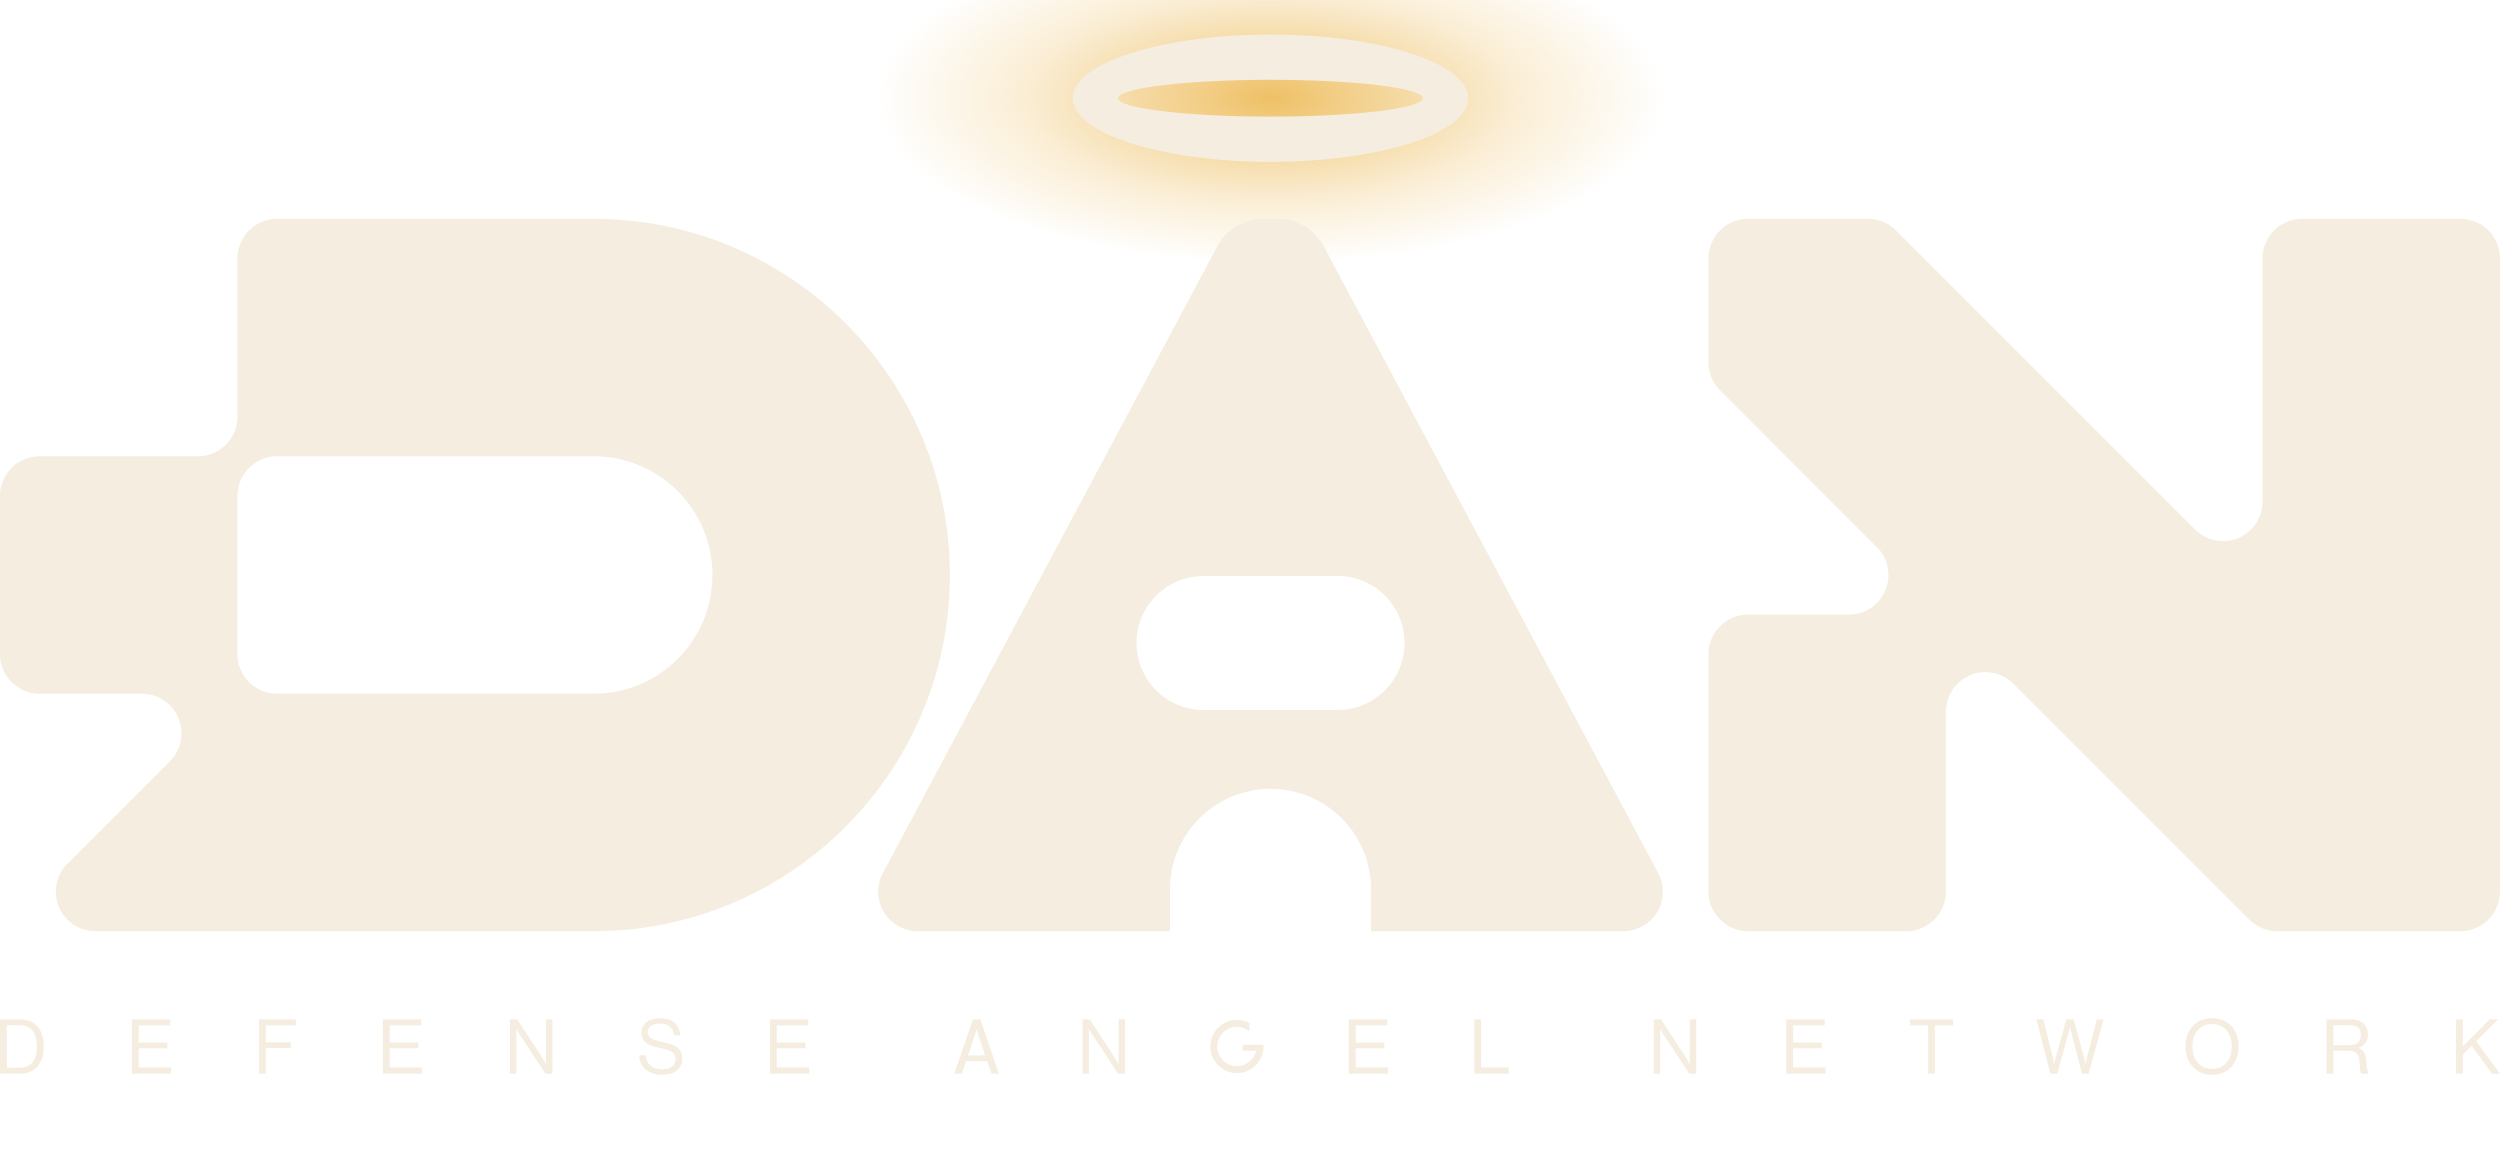
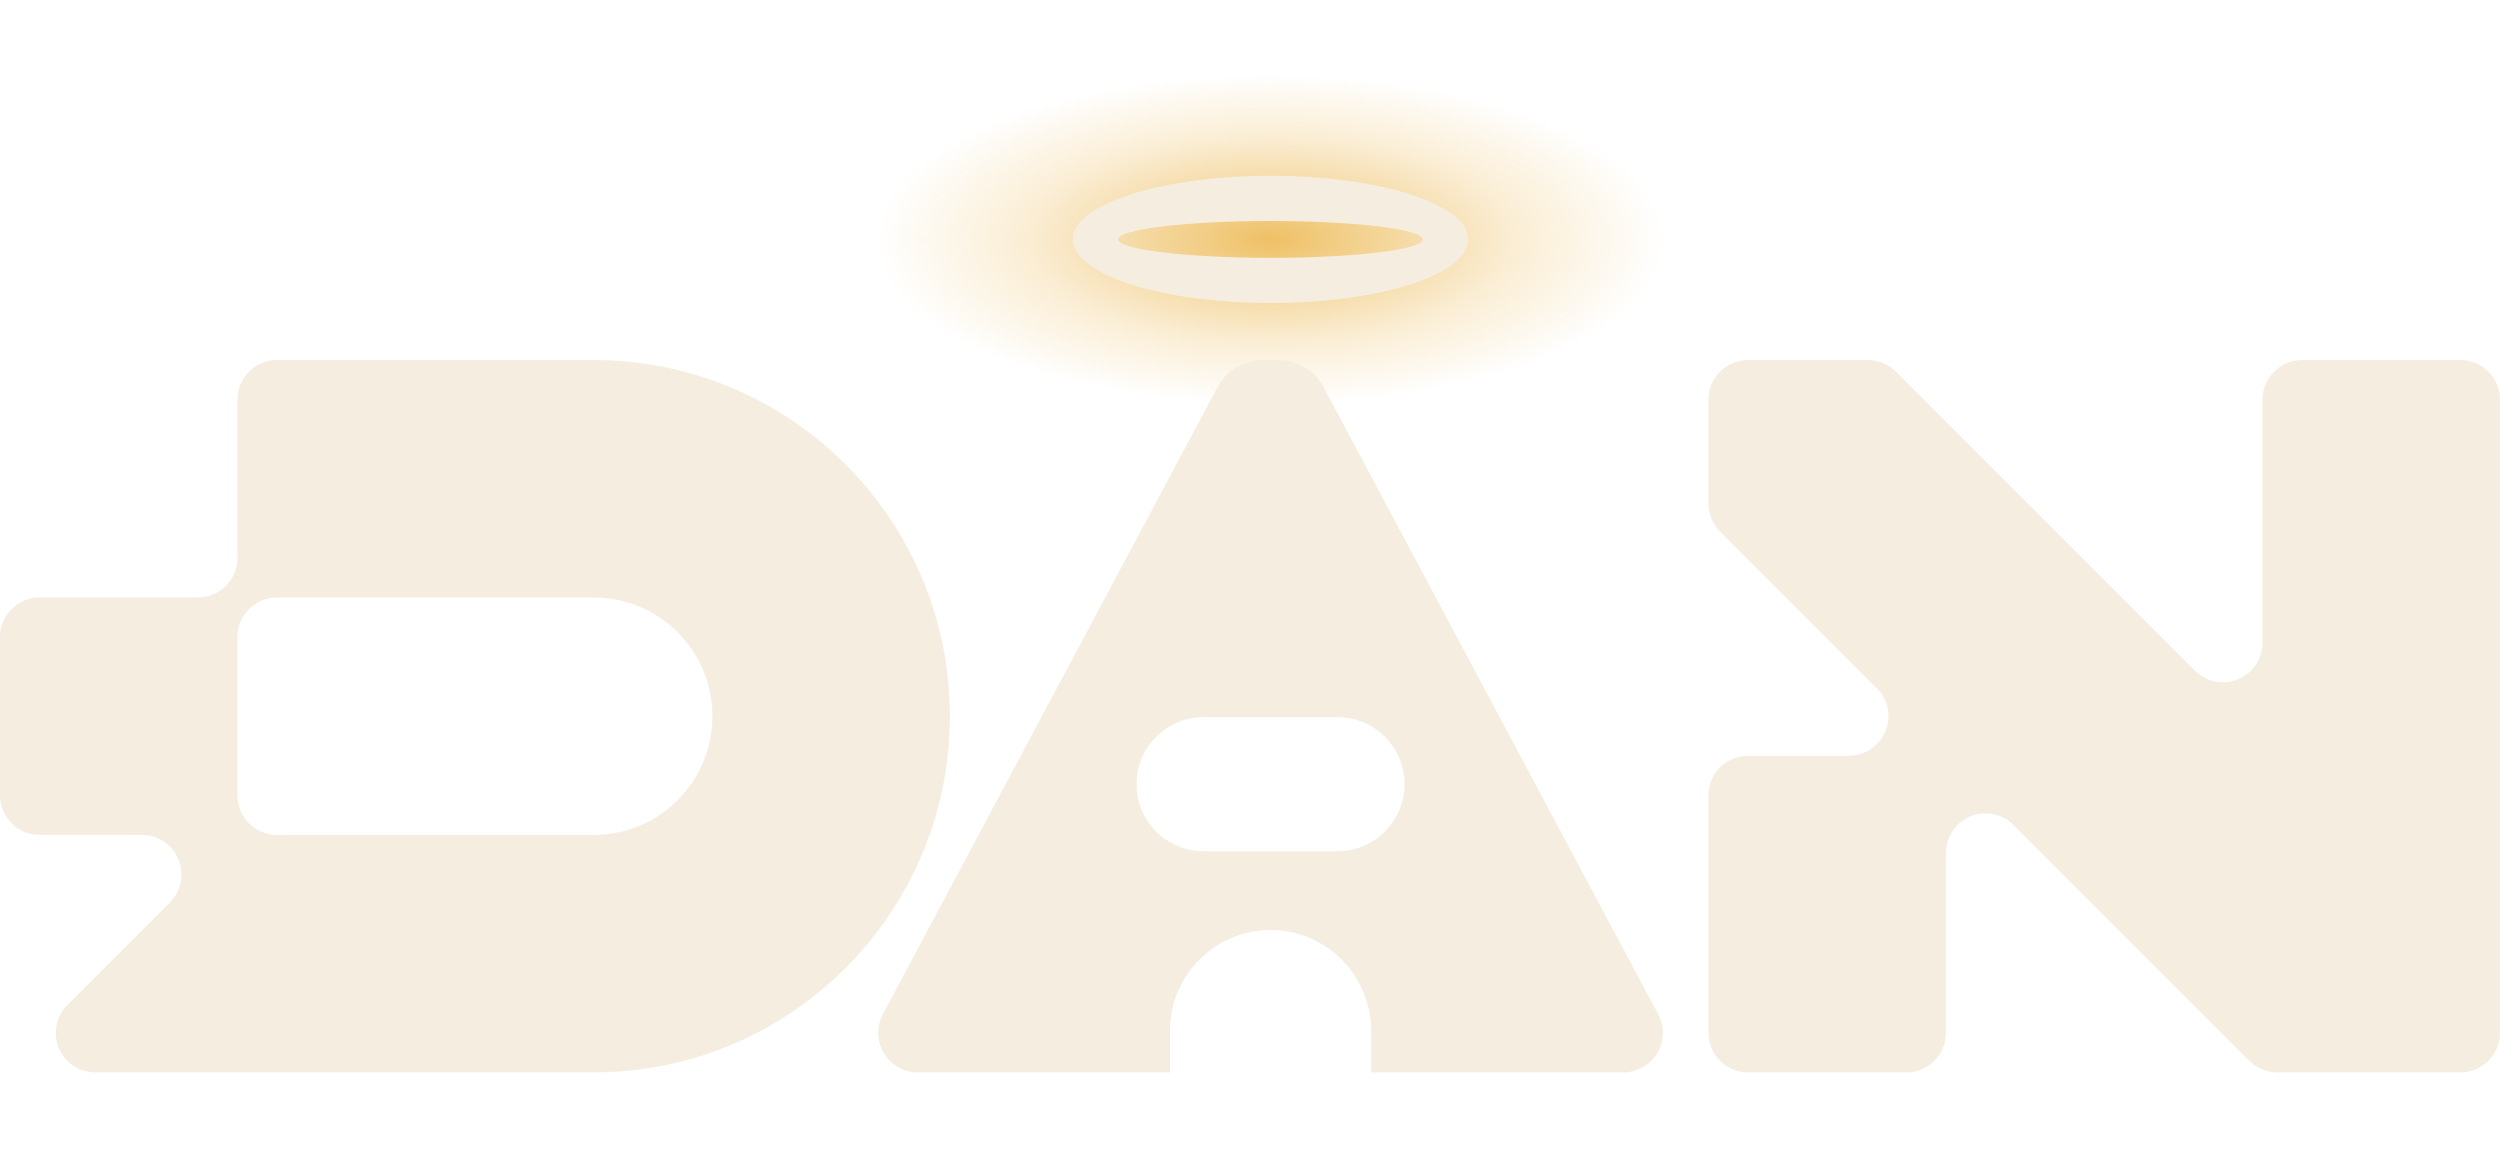
- <svg xmlns="http://www.w3.org/2000/svg" width="1492.64" height="686.8" viewBox="0 166 1492.64 437" role="img" aria-label="DAN — Defense Angel Network">
+ <svg xmlns="http://www.w3.org/2000/svg" width="1492.64" height="686.8" viewBox="0 -1.8 1492.64 604" role="img" aria-label="DAN — Defense Angel Network">
  <defs>
    <path id="g4" fill-rule="nonzero" d="M 57.93 649.71 L 80.85 649.71 L 80.85 653.3 L 62.02 653.3 L 62.02 663.55 L 79.12 663.55 L 79.12 667 L 62.02 667 L 62.02 678.39 L 81.39 678.39 L 81.39 682.16 L 57.93 682.16 Z M 57.93 649.71 " />
    <path id="g6" fill-rule="nonzero" d="M 221.18 649.71 L 225.49 649.71 L 240.29 672.27 C 241.38 673.95 242.64 676.44 242.64 676.44 L 242.73 676.44 L 242.73 649.71 L 246.55 649.71 L 246.55 682.16 L 242.38 682.16 L 227.49 659.56 C 226.45 657.97 225.09 655.52 225.09 655.52 L 224.99 655.52 L 224.99 682.16 L 221.18 682.16 Z M 221.18 649.71 " />
    <radialGradient id="DAN-halo-glow">
      <stop offset="0" stop-color="#E8A82A" stop-opacity="0.72" />
      <stop offset="0.3" stop-color="#E8A82A" stop-opacity="0.46" />
      <stop offset="0.62" stop-color="#E8A82A" stop-opacity="0.2" />
      <stop offset="1" stop-color="#E8A82A" stop-opacity="0" />
    </radialGradient>
  </defs>
  <ellipse cx="758.58" cy="99.74" rx="236" ry="98.8" fill="url(#DAN-halo-glow)" />
  <g fill="#F5EEE0">
    <path fill-rule="nonzero" d="M 354.46 455.3 L 165.41 455.3 C 160.69 455.3 156.28 453.93 152.61 451.52 C 146.11 447.35 141.78 439.98 141.78 431.67 L 141.78 337.15 C 141.78 328.84 146.11 321.48 152.61 317.3 C 156.28 314.9 160.69 313.52 165.41 313.52 L 354.46 313.52 C 393.6 313.52 425.35 345.27 425.35 384.41 C 425.35 423.56 393.6 455.3 354.46 455.3 M 555 313.52 C 525.82 230.93 447.05 171.74 354.46 171.74 L 165.41 171.74 C 152.38 171.74 141.78 182.33 141.78 195.37 L 141.78 289.89 C 141.78 302.93 131.19 313.52 118.15 313.52 L 23.63 313.52 C 10.59 313.52 0 324.11 0 337.15 L 0 431.67 C 0 444.71 10.59 455.3 23.63 455.3 L 84.71 455.3 C 97.79 455.3 108.34 465.9 108.34 478.93 C 108.34 485.47 105.71 491.38 101.45 495.63 L 41.91 555.22 C 41.71 555.38 41.55 555.54 41.35 555.73 L 39.23 557.86 C 39.03 558.05 38.87 558.21 38.71 558.41 C 35.33 562.51 33.32 567.74 33.32 573.45 C 33.32 586.49 43.91 597.09 56.95 597.09 L 354.46 597.09 C 447.05 597.09 525.82 537.89 555 455.3 C 562.88 433.13 567.13 409.26 567.13 384.41 C 567.13 359.56 562.88 335.7 555 313.52 " transform="translate(0,0)" />
    <path fill-rule="evenodd" d="M 39.4 597.09 A 23.63 23.63 0 0 1 18.55 562.33 L 218.32 187.99 A 30.72 30.72 0 0 1 245.43 171.74 L 254.57 171.74 A 30.72 30.72 0 0 1 281.68 187.99 L 481.45 562.33 A 23.63 23.63 0 0 1 460.61 597.09 L 39.4 597.09 Z M 210 385 L 290 385 A 40 40 0 0 1 290 465 L 210 465 A 40 40 0 0 1 210 385 Z M 190 597.09 L 190 572.09 A 60 60 0 0 1 310 572.09 L 310 597.09 Z" transform="translate(508.58,0)" />
    <path fill-rule="nonzero" d="M 791.62 573.45 L 791.62 431.67 C 791.62 418.64 802.21 408.04 815.25 408.04 L 875.46 408.04 C 888.5 408.04 899.1 397.45 899.1 384.41 C 899.1 378.43 896.89 372.95 893.19 368.82 C 892.6 368.14 891.97 367.48 891.3 366.93 L 837.89 313.52 L 798.04 273.66 C 794.06 269.45 791.62 263.78 791.62 257.52 L 791.62 195.37 C 791.62 182.33 802.21 171.74 815.25 171.74 L 886.81 171.74 C 893.35 171.74 899.25 174.38 903.55 178.67 L 1082.11 357.23 C 1086.37 361.53 1092.27 364.17 1098.81 364.17 C 1111.85 364.17 1122.44 353.57 1122.44 340.54 L 1122.44 195.37 C 1122.44 182.33 1133.04 171.74 1146.07 171.74 L 1240.59 171.74 C 1253.63 171.74 1264.23 182.33 1264.23 195.37 L 1264.23 573.45 C 1264.23 586.49 1253.63 597.09 1240.59 597.09 L 1131.23 597.09 C 1128.11 597.09 1125.16 596.5 1122.44 595.39 C 1119.49 594.21 1116.85 592.44 1114.64 590.27 C 1114.53 590.19 1114.45 590.07 1114.37 590 L 973.73 449.36 C 969.48 445.06 963.57 442.43 957.03 442.43 C 947.86 442.43 939.9 447.66 936 455.3 C 934.34 458.53 933.4 462.2 933.4 466.05 L 933.4 573.45 C 933.4 586.49 922.8 597.09 909.77 597.09 L 815.25 597.09 C 802.21 597.09 791.62 586.49 791.62 573.45 " transform="translate(228.42,0)" />
    <path fill-rule="evenodd" d="M 640.58 99.74 A 118 38 0 1 0 876.58 99.74 A 118 38 0 1 0 640.58 99.74 Z M 667.58 99.74 A 91 11 0 1 0 849.58 99.74 A 91 11 0 1 0 667.58 99.74 Z " />
    <path fill-rule="nonzero" d="M 11.38 678.57 C 19 678.57 22.04 673.67 22.04 666.05 C 22.04 658.43 19.32 653.25 11.7 653.25 L 4.12 653.25 L 4.12 678.57 Z M 0.04 649.71 L 11.84 649.71 C 21.59 649.71 26.21 656.34 26.21 666.05 C 26.21 675.76 21.27 682.16 11.52 682.16 L 0.04 682.16 Z M 0.04 649.71 " transform="translate(-0.04,0)" />
    <use href="#g4" transform="translate(20.79,0)" />
    <path fill-rule="nonzero" d="M 113.02 649.71 L 135.02 649.71 L 135.02 653.3 L 117.1 653.3 L 117.1 663.42 L 132.03 663.42 L 132.03 666.86 L 117.1 666.86 L 117.1 682.16 L 113.02 682.16 Z M 113.02 649.71 " transform="translate(41.61,0)" />
    <use href="#g4" transform="translate(170.64,0)" />
    <use href="#g6" transform="translate(83.29,0)" />
    <path fill-rule="nonzero" d="M 277.45 671.18 L 281.44 671.18 C 281.98 676.66 285.34 679.52 291.47 679.52 C 295.96 679.52 299.18 677.48 299.18 673.45 C 299.18 669 295.28 667.95 289.47 666.68 C 283.75 665.41 278.86 663.78 278.86 657.65 C 278.86 652.3 283.3 649.08 289.88 649.08 C 298 649.08 301.36 653.21 302.18 659.2 L 298.32 659.2 C 297.73 654.57 294.73 652.26 289.97 652.26 C 285.57 652.26 282.66 654.12 282.66 657.47 C 282.66 661.15 286.3 662.24 291.15 663.19 C 297.46 664.46 303.22 666 303.22 673.31 C 303.22 679.39 298.27 682.79 291.29 682.79 C 282.16 682.79 277.81 677.71 277.45 671.18 " transform="translate(104.13,0)" />
    <use href="#g4" transform="translate(401.76,0)" />
    <path fill-rule="evenodd" d="M 80.39 682.16 L 84.74 682.16 L 87.44 674.6 L 99.94 674.6 L 102.64 682.16 L 106.99 682.16 L 95.94 649.71 L 91.44 649.71 Z M 88.64 671.2 L 93.69 655.8 L 98.74 671.2 Z" transform="translate(489.4,0)" />
    <use href="#g6" transform="translate(425.15,0)" />
    <path fill-rule="nonzero" d="M 23.33 651.89 A 15.88 15.88 0 1 0 31.73 664.91 L 19.28 664.91 L 19.28 668.49 L 27.3 668.49 A 11.71 11.71 0 1 1 23.33 656.89 Z" transform="translate(722.64,0)" />
    <use href="#g4" transform="translate(747.41,0)" />
    <path fill-rule="nonzero" d="M 980.46 649.71 L 984.54 649.71 L 984.54 678.39 L 1000.96 678.39 L 1000.96 682.16 L 980.46 682.16 Z" transform="translate(-100.22,0)" />
    <use href="#g6" transform="translate(766.2,0)" />
    <use href="#g4" transform="translate(1008.56,0)" />
    <path fill-rule="nonzero" d="M 680.63 649.71 L 706.31 649.71 L 706.31 653.3 L 695.51 653.3 L 695.51 682.16 L 691.43 682.16 L 691.43 653.3 L 680.63 653.3 Z M 680.63 649.71 " transform="translate(459.76,0)" />
    <path fill-rule="nonzero" d="M 1054 649.71 L 1058.27 649.71 L 1063.39 670.81 C 1063.94 672.99 1064.62 676.3 1064.62 676.3 L 1064.71 676.3 C 1064.71 676.3 1065.48 672.85 1066.07 670.72 L 1071.93 649.71 L 1076.33 649.71 L 1082 670.72 C 1082.59 672.9 1083.32 676.3 1083.32 676.3 L 1083.41 676.3 C 1083.41 676.3 1084.18 672.81 1084.68 670.81 L 1090.07 649.71 L 1094.2 649.71 L 1085.18 682.16 L 1081.27 682.16 L 1075.33 659.29 C 1074.83 657.38 1074.15 654.34 1074.15 654.34 L 1074.06 654.34 C 1074.06 654.34 1073.38 657.38 1072.84 659.29 L 1066.48 682.16 L 1062.4 682.16 Z M 1054 649.71 " transform="translate(161.81,0)" />
    <path fill-rule="nonzero" d="M 761.53 665.91 C 761.53 658.29 757.45 652.53 749.82 652.53 C 742.2 652.53 738.12 658.29 738.12 665.91 C 738.12 673.54 742.2 679.25 749.82 679.25 C 757.45 679.25 761.53 673.54 761.53 665.91 M 733.95 665.91 C 733.95 656.2 740.02 648.99 749.82 648.99 C 759.62 648.99 765.7 656.2 765.7 665.91 C 765.7 675.62 759.62 682.84 749.82 682.84 C 740.02 682.84 733.95 675.62 733.95 665.91 " transform="translate(570.91,0)" />
    <path fill-rule="nonzero" d="M 801.5 665.14 L 811.12 665.14 C 815.66 665.14 817.93 662.87 817.93 659.2 C 817.93 655.25 816.12 653.25 811.35 653.25 L 801.5 653.25 Z M 797.42 649.71 L 812.57 649.71 C 818.29 649.71 822.15 653.3 822.15 658.61 C 822.15 662.55 820.42 665.37 816.52 666.64 L 816.52 666.77 C 819.83 667.95 820.88 670.22 821.2 675.03 C 821.56 680.25 822.1 681.57 822.69 681.97 L 822.69 682.16 L 818.29 682.16 C 817.61 681.57 817.48 680.34 817.11 674.89 C 816.8 670.13 814.89 668.45 810.54 668.45 L 801.5 668.45 L 801.5 682.16 L 797.42 682.16 Z M 797.42 649.71 " transform="translate(591.63,0)" />
    <path fill-rule="nonzero" d="M 1242.16 649.71 L 1246.25 649.71 L 1246.25 665.82 L 1262.22 649.71 L 1267.35 649.71 L 1254.23 662.69 L 1268.44 682.16 L 1263.67 682.16 L 1251.47 665.46 L 1246.25 670.68 L 1246.25 682.16 L 1242.16 682.16 Z M 1242.16 649.71 " transform="translate(224.2,0)" />
  </g>
</svg>
